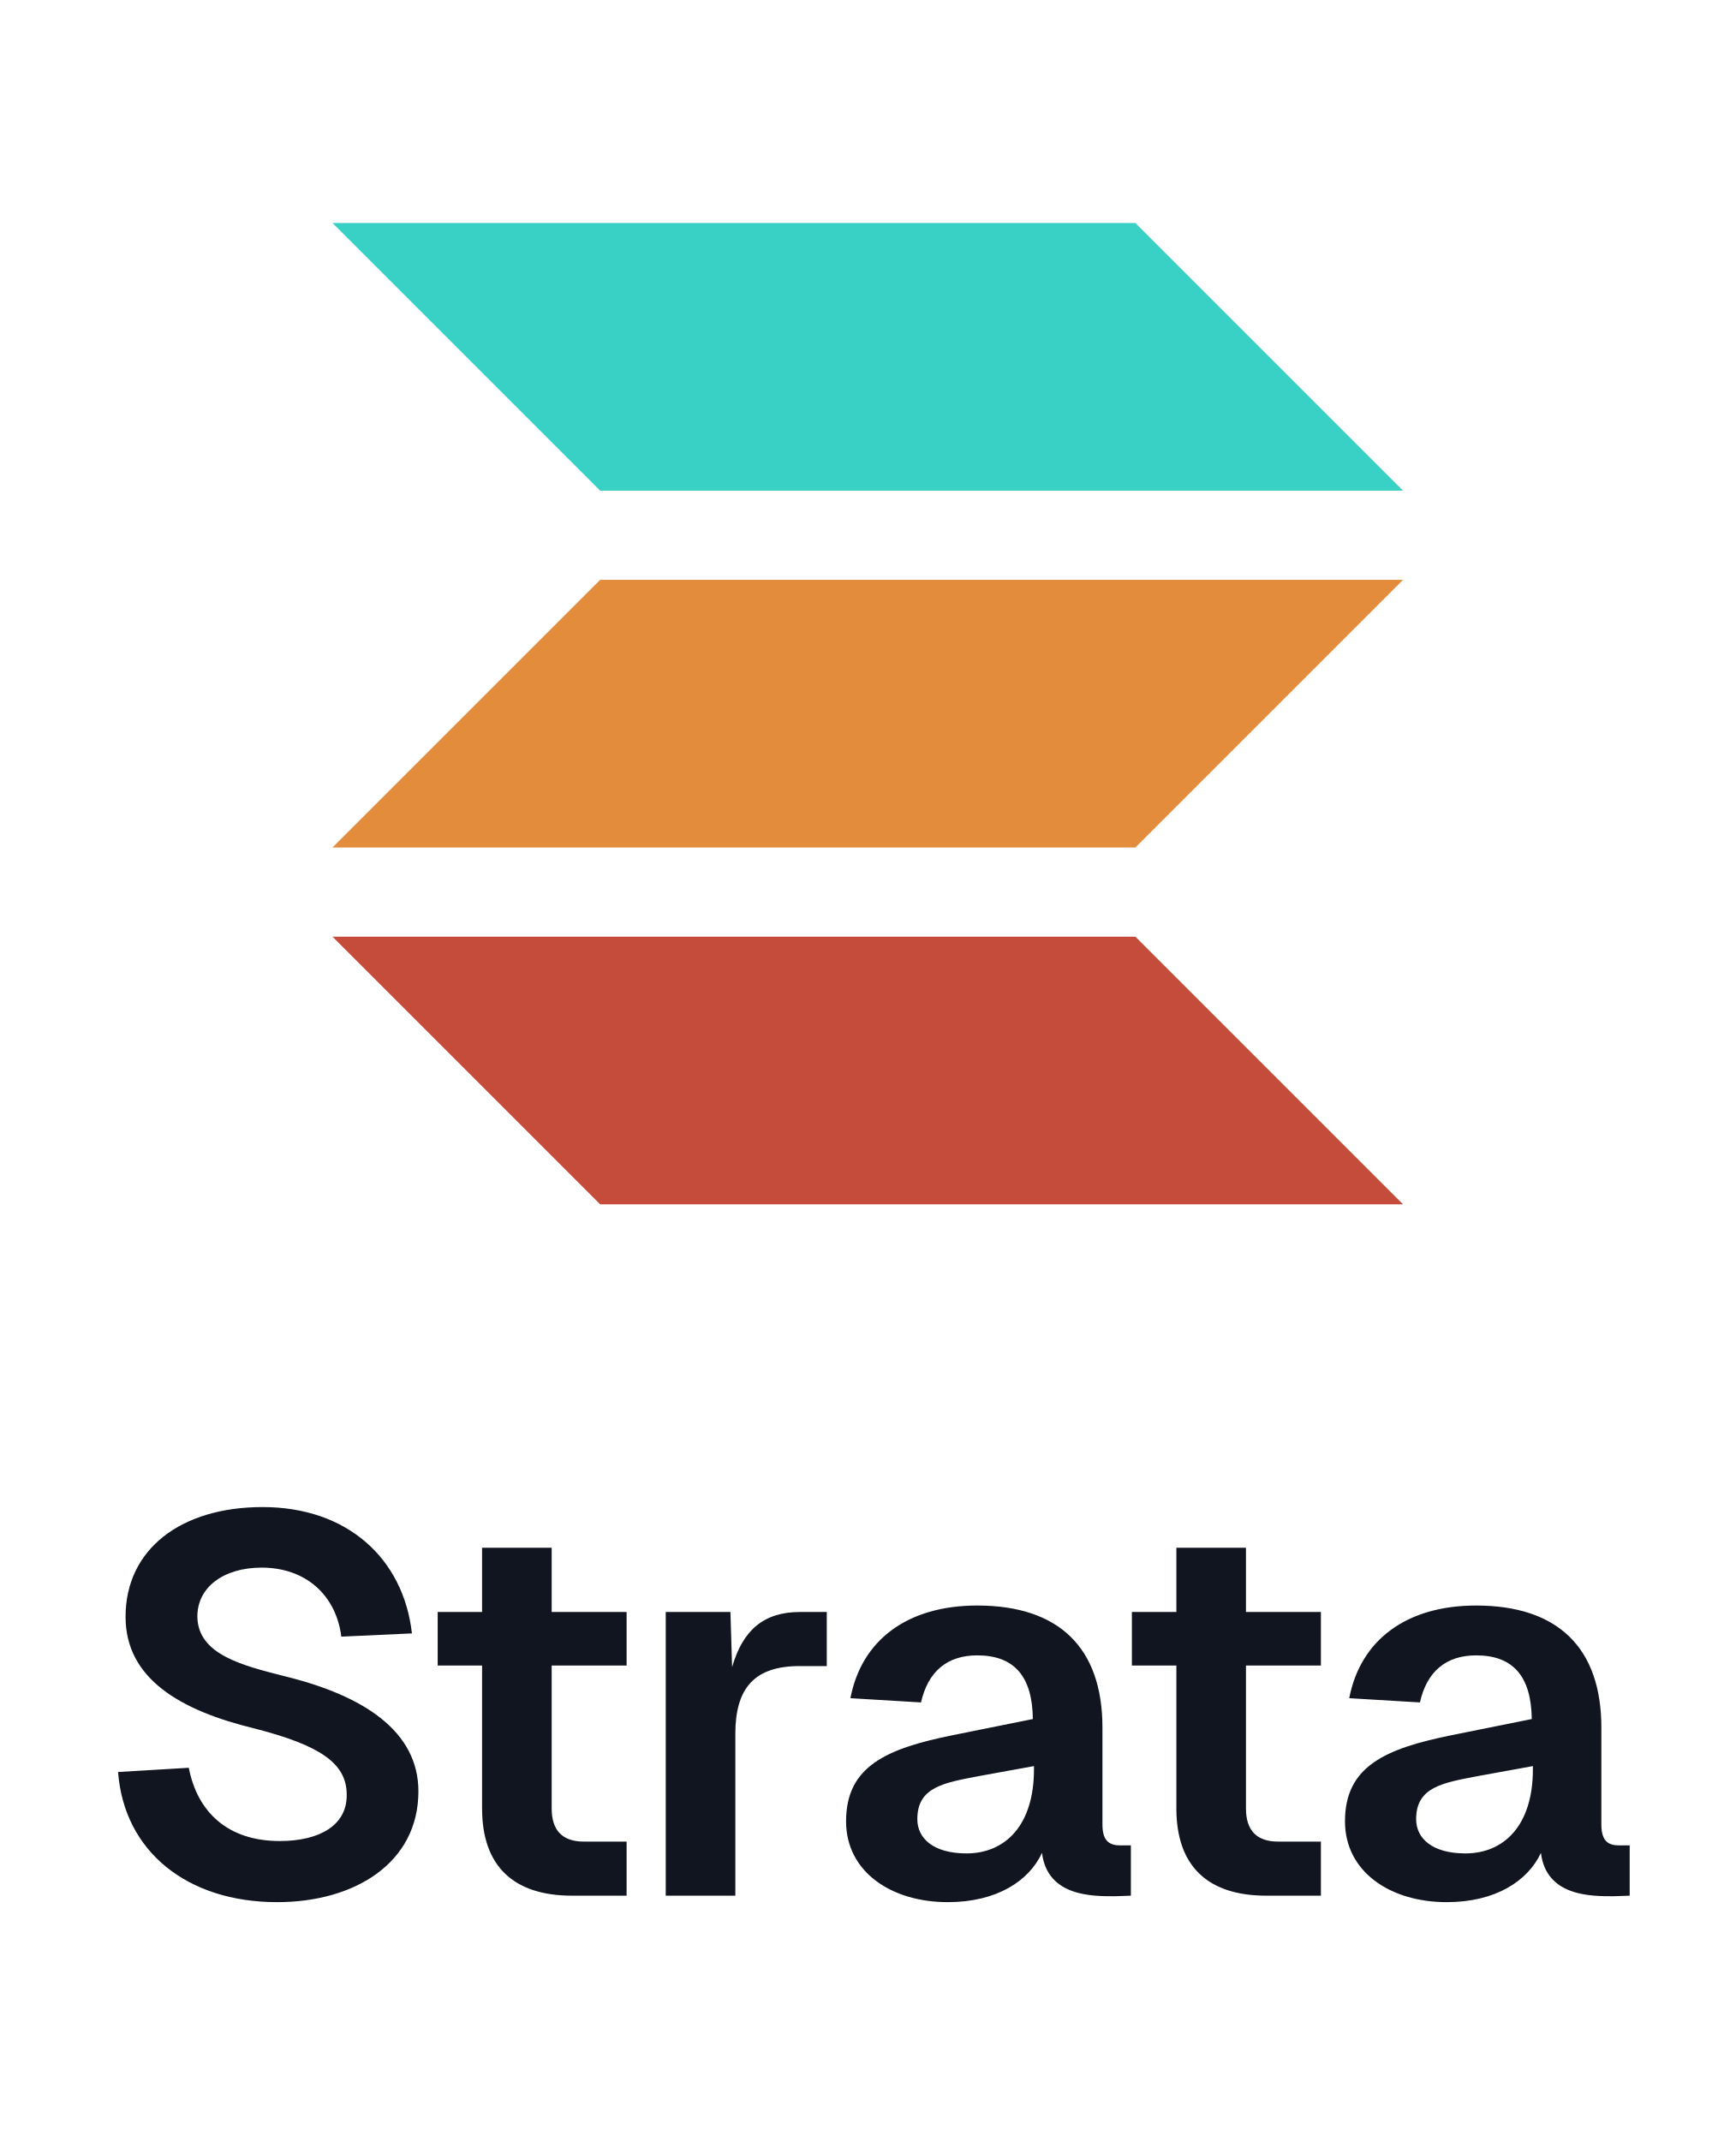
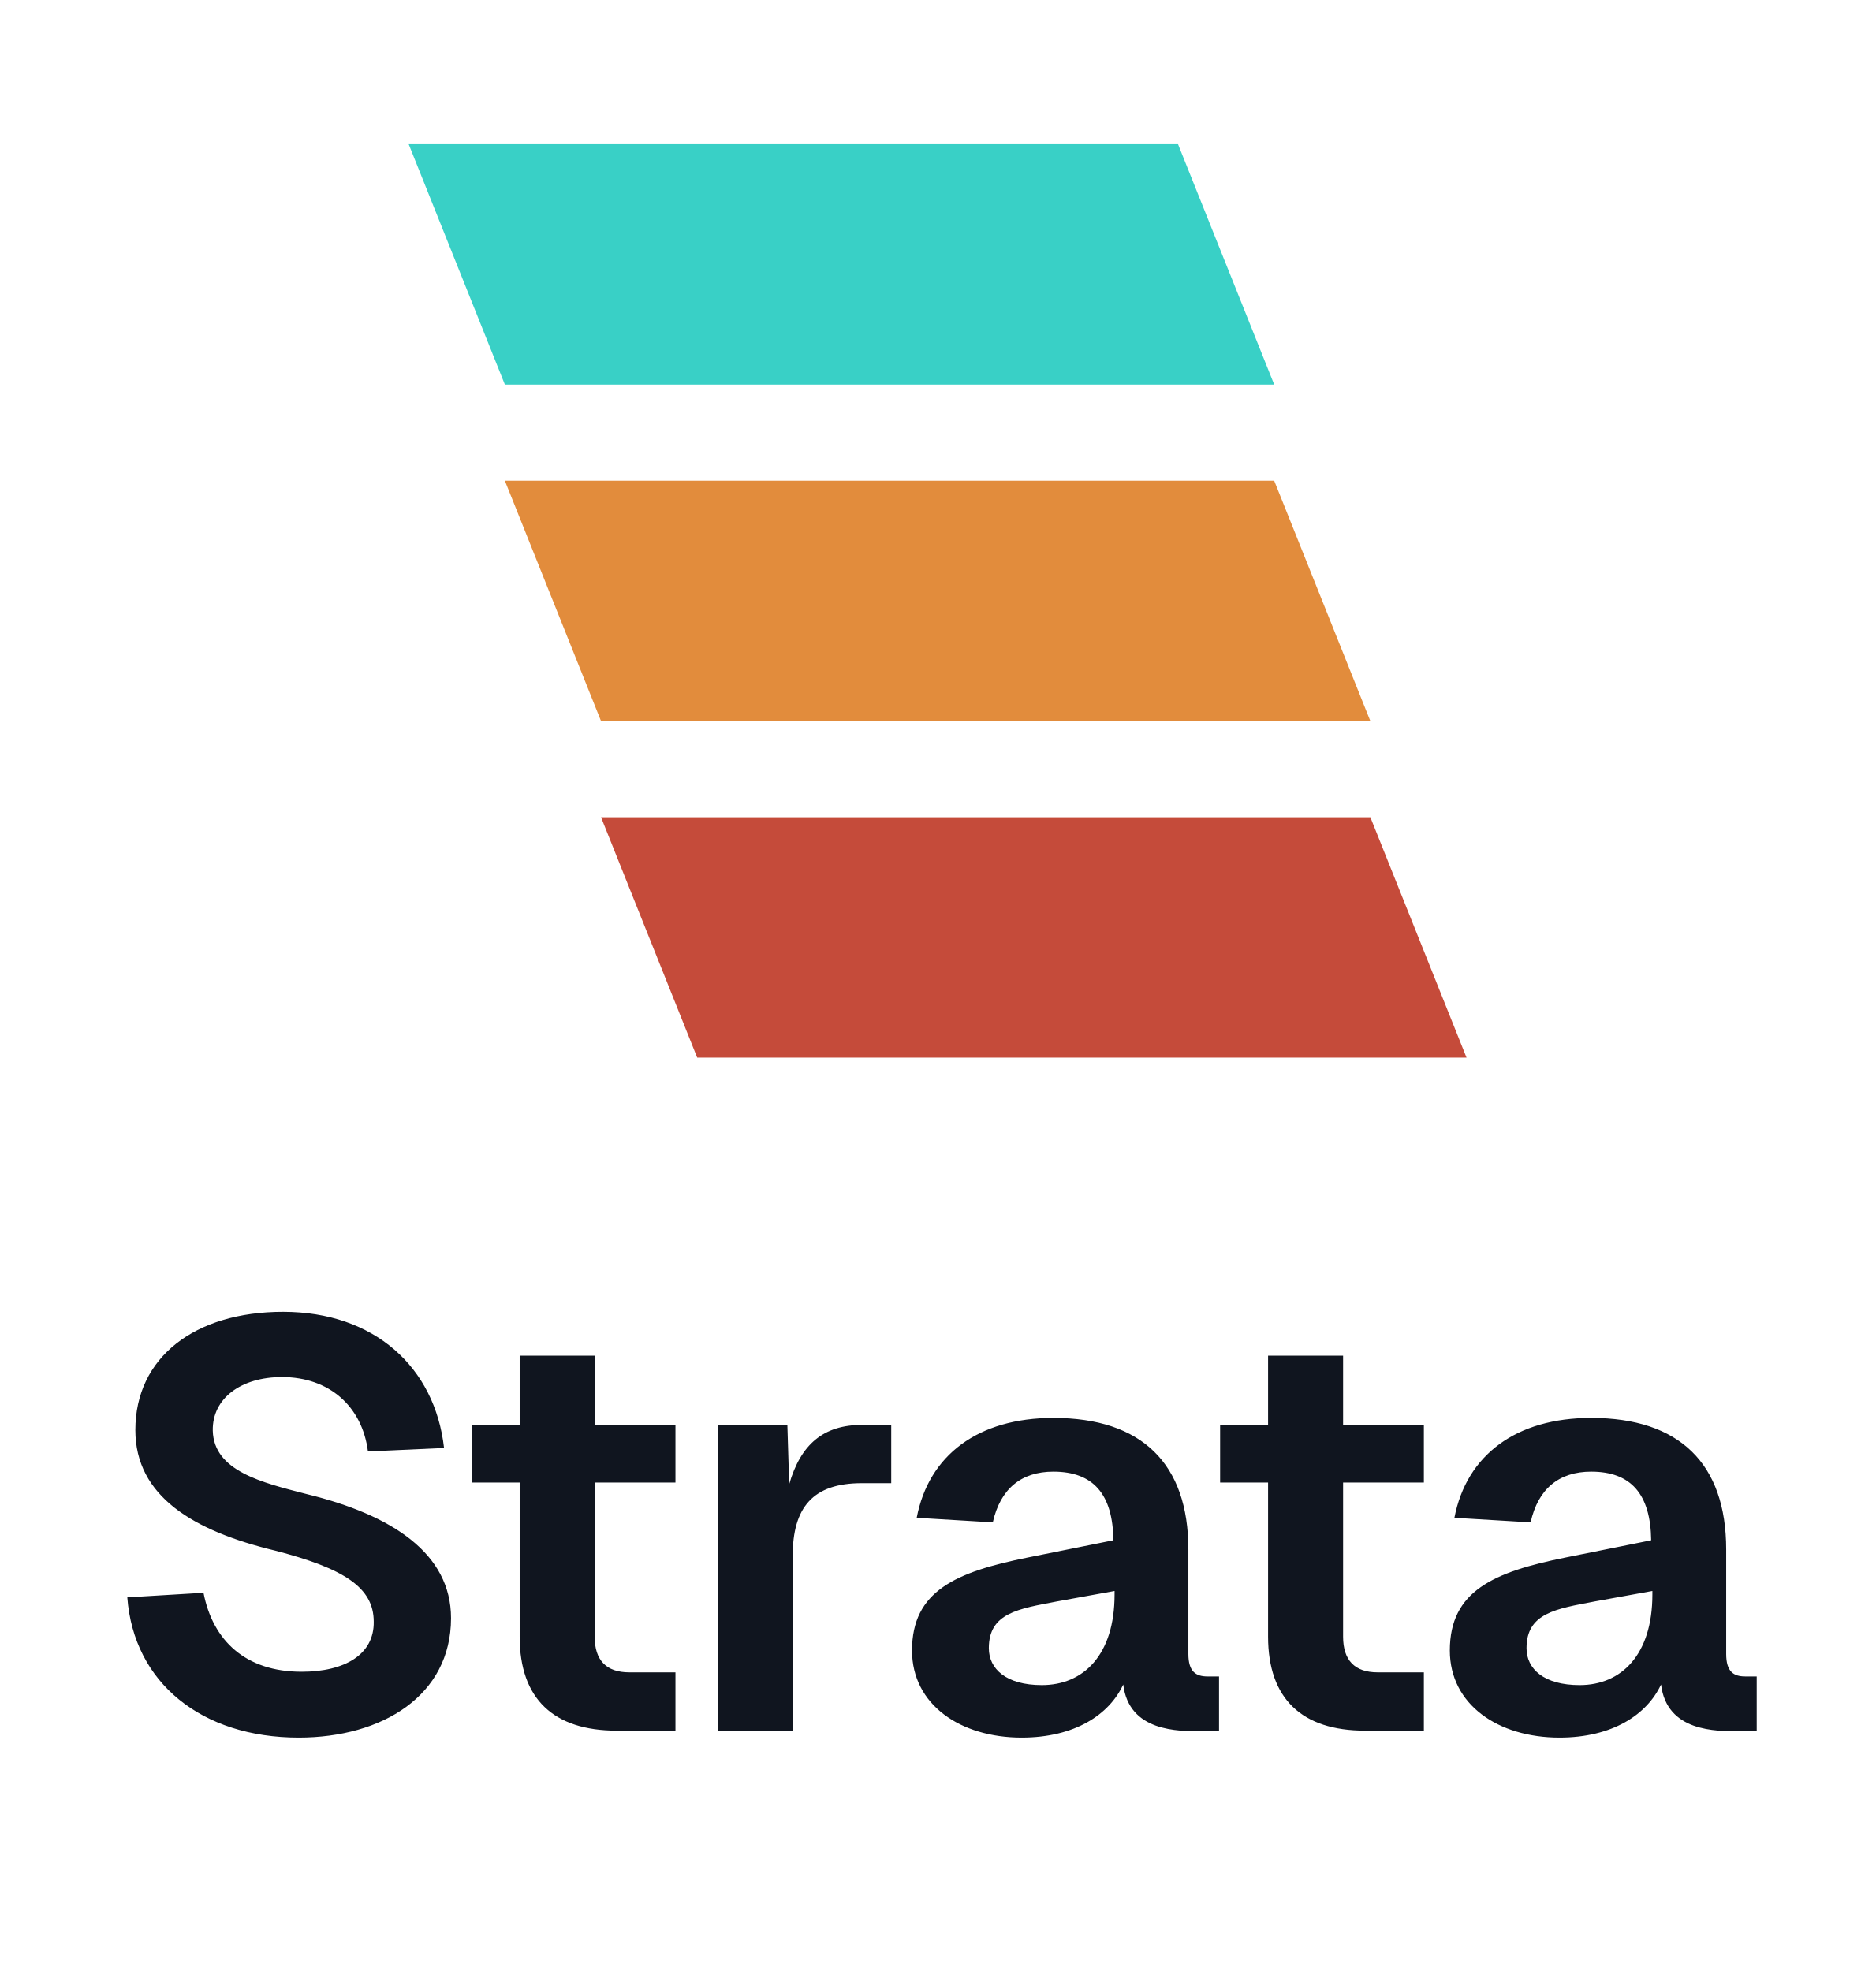
- <svg xmlns="http://www.w3.org/2000/svg" viewBox="0 0 155.632 192">
-   <g transform="translate(13.816, 0)">
-     <path d="M 16 20 H 88 L 112 44 H 40 Z" fill="#39D0C6" />
-     <path d="M 40 52 H 112 L 88 76 H 16 Z" fill="#E28C3C" />
-     <path d="M 16 84 H 88 L 112 108 H 40 Z" fill="#C54B3A" />
+ <svg xmlns="http://www.w3.org/2000/svg" viewBox="0 14 156 164">
+   <g transform="translate(14,0)">
+     <path d="M20,26 H84 L92,46 H28 Z" fill="#39D0C6" />
+     <path d="M28,54 H92 L100,74 H36 Z" fill="#E28C3C" />
+     <path d="M36,82 H100 L108,102 H44 Z" fill="#C54B3A" />
  </g>
-   <g transform="translate(8, 170)">
-     <path d="M8.93-11.47L2.59-11.09C3.12-3.98 8.78 0.58 16.85 0.58C23.81 0.58 29.52-2.93 29.52-9.36C29.52-14.74 24.62-17.95 17.52-19.68C13.78-20.64 9.79-21.60 9.70-24.96C9.65-27.65 12.05-29.42 15.46-29.42C19.39-29.42 22.13-26.98 22.61-23.23L28.94-23.52C28.18-30.24 23.14-34.85 15.55-34.85C8.21-34.85 3.26-31.06 3.26-25.01C3.26-19.49 8.11-16.61 14.88-14.98C20.64-13.49 23.09-11.90 23.09-9.07C23.14-6.34 20.69-4.90 17.09-4.90C12.43-4.90 9.70-7.49 8.93-11.47M35.23-31.20L35.23-25.44L31.25-25.44L31.25-20.64L35.23-20.64L35.23-7.82C35.23-2.64 38.06 0 43.30 0L48.19 0L48.19-4.85L44.35-4.85C42.43-4.85 41.47-5.86 41.47-7.82L41.47-20.64L48.19-20.64L48.19-25.44L41.47-25.44L41.47-31.20M51.70-25.44L51.70 0L57.94 0L57.94-14.50C57.94-18.58 59.62-20.59 63.70-20.59L66.14-20.59L66.14-25.44L63.74-25.44C60.48-25.44 58.61-23.81 57.65-20.50L57.50-25.44M68.26-17.71L74.59-17.33C75.22-20.11 76.94-21.55 79.63-21.55C82.94-21.55 84.58-19.68 84.62-15.84L77.47-14.40C71.52-13.20 67.87-11.62 67.87-6.67C67.87-2.16 71.90 0.58 76.99 0.58C81.41 0.58 84.29-1.34 85.44-3.84C85.92 0.10 90 0.05 91.97 0.05L93.41 0L93.41-4.51L92.45-4.51C91.49-4.51 90.86-4.90 90.86-6.38L90.86-15.07C90.86-22.22 86.98-26.02 79.63-26.02C73.39-26.02 69.26-22.94 68.26-17.71M74.26-6.86C74.26-9.79 76.70-10.13 79.92-10.75L84.72-11.62L84.72-11.33C84.72-6.29 82.13-3.79 78.67-3.79C75.70-3.79 74.26-5.14 74.26-6.86M97.49-31.20L97.49-25.44L93.50-25.44L93.50-20.64L97.49-20.64L97.49-7.82C97.49-2.64 100.32 0 105.55 0L110.45 0L110.45-4.85L106.61-4.85C104.69-4.85 103.73-5.86 103.73-7.82L103.73-20.64L110.45-20.64L110.45-25.44L103.73-25.44L103.73-31.20M112.99-17.71L119.33-17.33C119.95-20.11 121.68-21.55 124.37-21.55C127.68-21.55 129.31-19.68 129.36-15.84L122.21-14.40C116.26-13.20 112.61-11.62 112.61-6.67C112.61-2.16 116.64 0.58 121.73 0.58C126.14 0.58 129.02-1.34 130.18-3.84C130.66 0.10 134.74 0.05 136.70 0.05L138.14 0L138.14-4.51L137.18-4.51C136.22-4.51 135.60-4.90 135.60-6.38L135.60-15.07C135.60-22.22 131.71-26.02 124.37-26.02C118.13-26.02 114-22.94 112.99-17.71M118.99-6.86C118.99-9.79 121.44-10.13 124.66-10.75L129.46-11.62L129.46-11.33C129.46-6.29 126.86-3.79 123.41-3.79C120.43-3.79 118.99-5.14 118.99-6.86" fill="#10151F" />
+   <g transform="translate(8,158)" fill="#10151F">
+     <path d="M8.93-11.47L2.59-11.09C3.12-3.98 8.78 0.58 16.85 0.58C23.81 0.58 29.52-2.93 29.52-9.36C29.52-14.74 24.62-17.95 17.52-19.68C13.78-20.64 9.79-21.60 9.70-24.96C9.65-27.65 12.05-29.42 15.46-29.42C19.39-29.42 22.13-26.98 22.61-23.23L28.94-23.52C28.18-30.24 23.14-34.85 15.55-34.85C8.21-34.85 3.26-31.06 3.26-25.01C3.26-19.49 8.11-16.61 14.88-14.98C20.64-13.49 23.09-11.90 23.09-9.07C23.14-6.34 20.69-4.90 17.09-4.90C12.43-4.90 9.70-7.49 8.93-11.47M35.23-31.20L35.23-25.44L31.25-25.44L31.25-20.64L35.23-20.64L35.23-7.82C35.23-2.64 38.06 0 43.30 0L48.19 0L48.19-4.85L44.35-4.85C42.43-4.85 41.47-5.86 41.47-7.82L41.47-20.64L48.19-20.64L48.19-25.44L41.47-25.44L41.47-31.20M51.70-25.44L51.70 0L57.94 0L57.94-14.50C57.94-18.58 59.62-20.59 63.70-20.59L66.14-20.59L66.14-25.44L63.74-25.44C60.48-25.44 58.61-23.81 57.65-20.50L57.50-25.44M68.26-17.71L74.59-17.33C75.22-20.11 76.94-21.55 79.63-21.55C82.94-21.55 84.58-19.68 84.62-15.84L77.47-14.40C71.52-13.20 67.87-11.62 67.87-6.67C67.87-2.16 71.90 0.58 76.99 0.58C81.41 0.58 84.29-1.34 85.44-3.84C85.92 0.10 90 0.05 91.97 0.05L93.41 0L93.41-4.51L92.45-4.51C91.49-4.51 90.86-4.90 90.86-6.38L90.86-15.07C90.86-22.22 86.98-26.02 79.63-26.02C73.39-26.02 69.26-22.94 68.26-17.71M74.26-6.86C74.26-9.79 76.70-10.13 79.92-10.75L84.72-11.62L84.72-11.33C84.72-6.29 82.13-3.79 78.67-3.79C75.70-3.79 74.26-5.14 74.26-6.86M97.49-31.20L97.49-25.44L93.50-25.44L93.50-20.64L97.49-20.64L97.49-7.82C97.49-2.64 100.32 0 105.55 0L110.45 0L110.45-4.85L106.61-4.85C104.69-4.85 103.73-5.86 103.73-7.82L103.73-20.64L110.45-20.64L110.45-25.44L103.73-25.44L103.73-31.20M112.99-17.71L119.33-17.33C119.95-20.11 121.68-21.55 124.37-21.55C127.68-21.55 129.31-19.68 129.36-15.84L122.21-14.40C116.26-13.20 112.61-11.62 112.61-6.67C112.61-2.16 116.64 0.58 121.73 0.58C126.14 0.58 129.02-1.34 130.18-3.84C130.66 0.10 134.74 0.05 136.70 0.05L138.14 0L138.14-4.51L137.18-4.51C136.22-4.51 135.60-4.90 135.60-6.38L135.60-15.07C135.60-22.22 131.71-26.02 124.37-26.02C118.13-26.02 114-22.94 112.99-17.71M118.99-6.86C118.99-9.79 121.44-10.13 124.66-10.75L129.46-11.62L129.46-11.33C129.46-6.29 126.86-3.79 123.41-3.79C120.43-3.79 118.99-5.14 118.99-6.86" />
  </g>
</svg>
